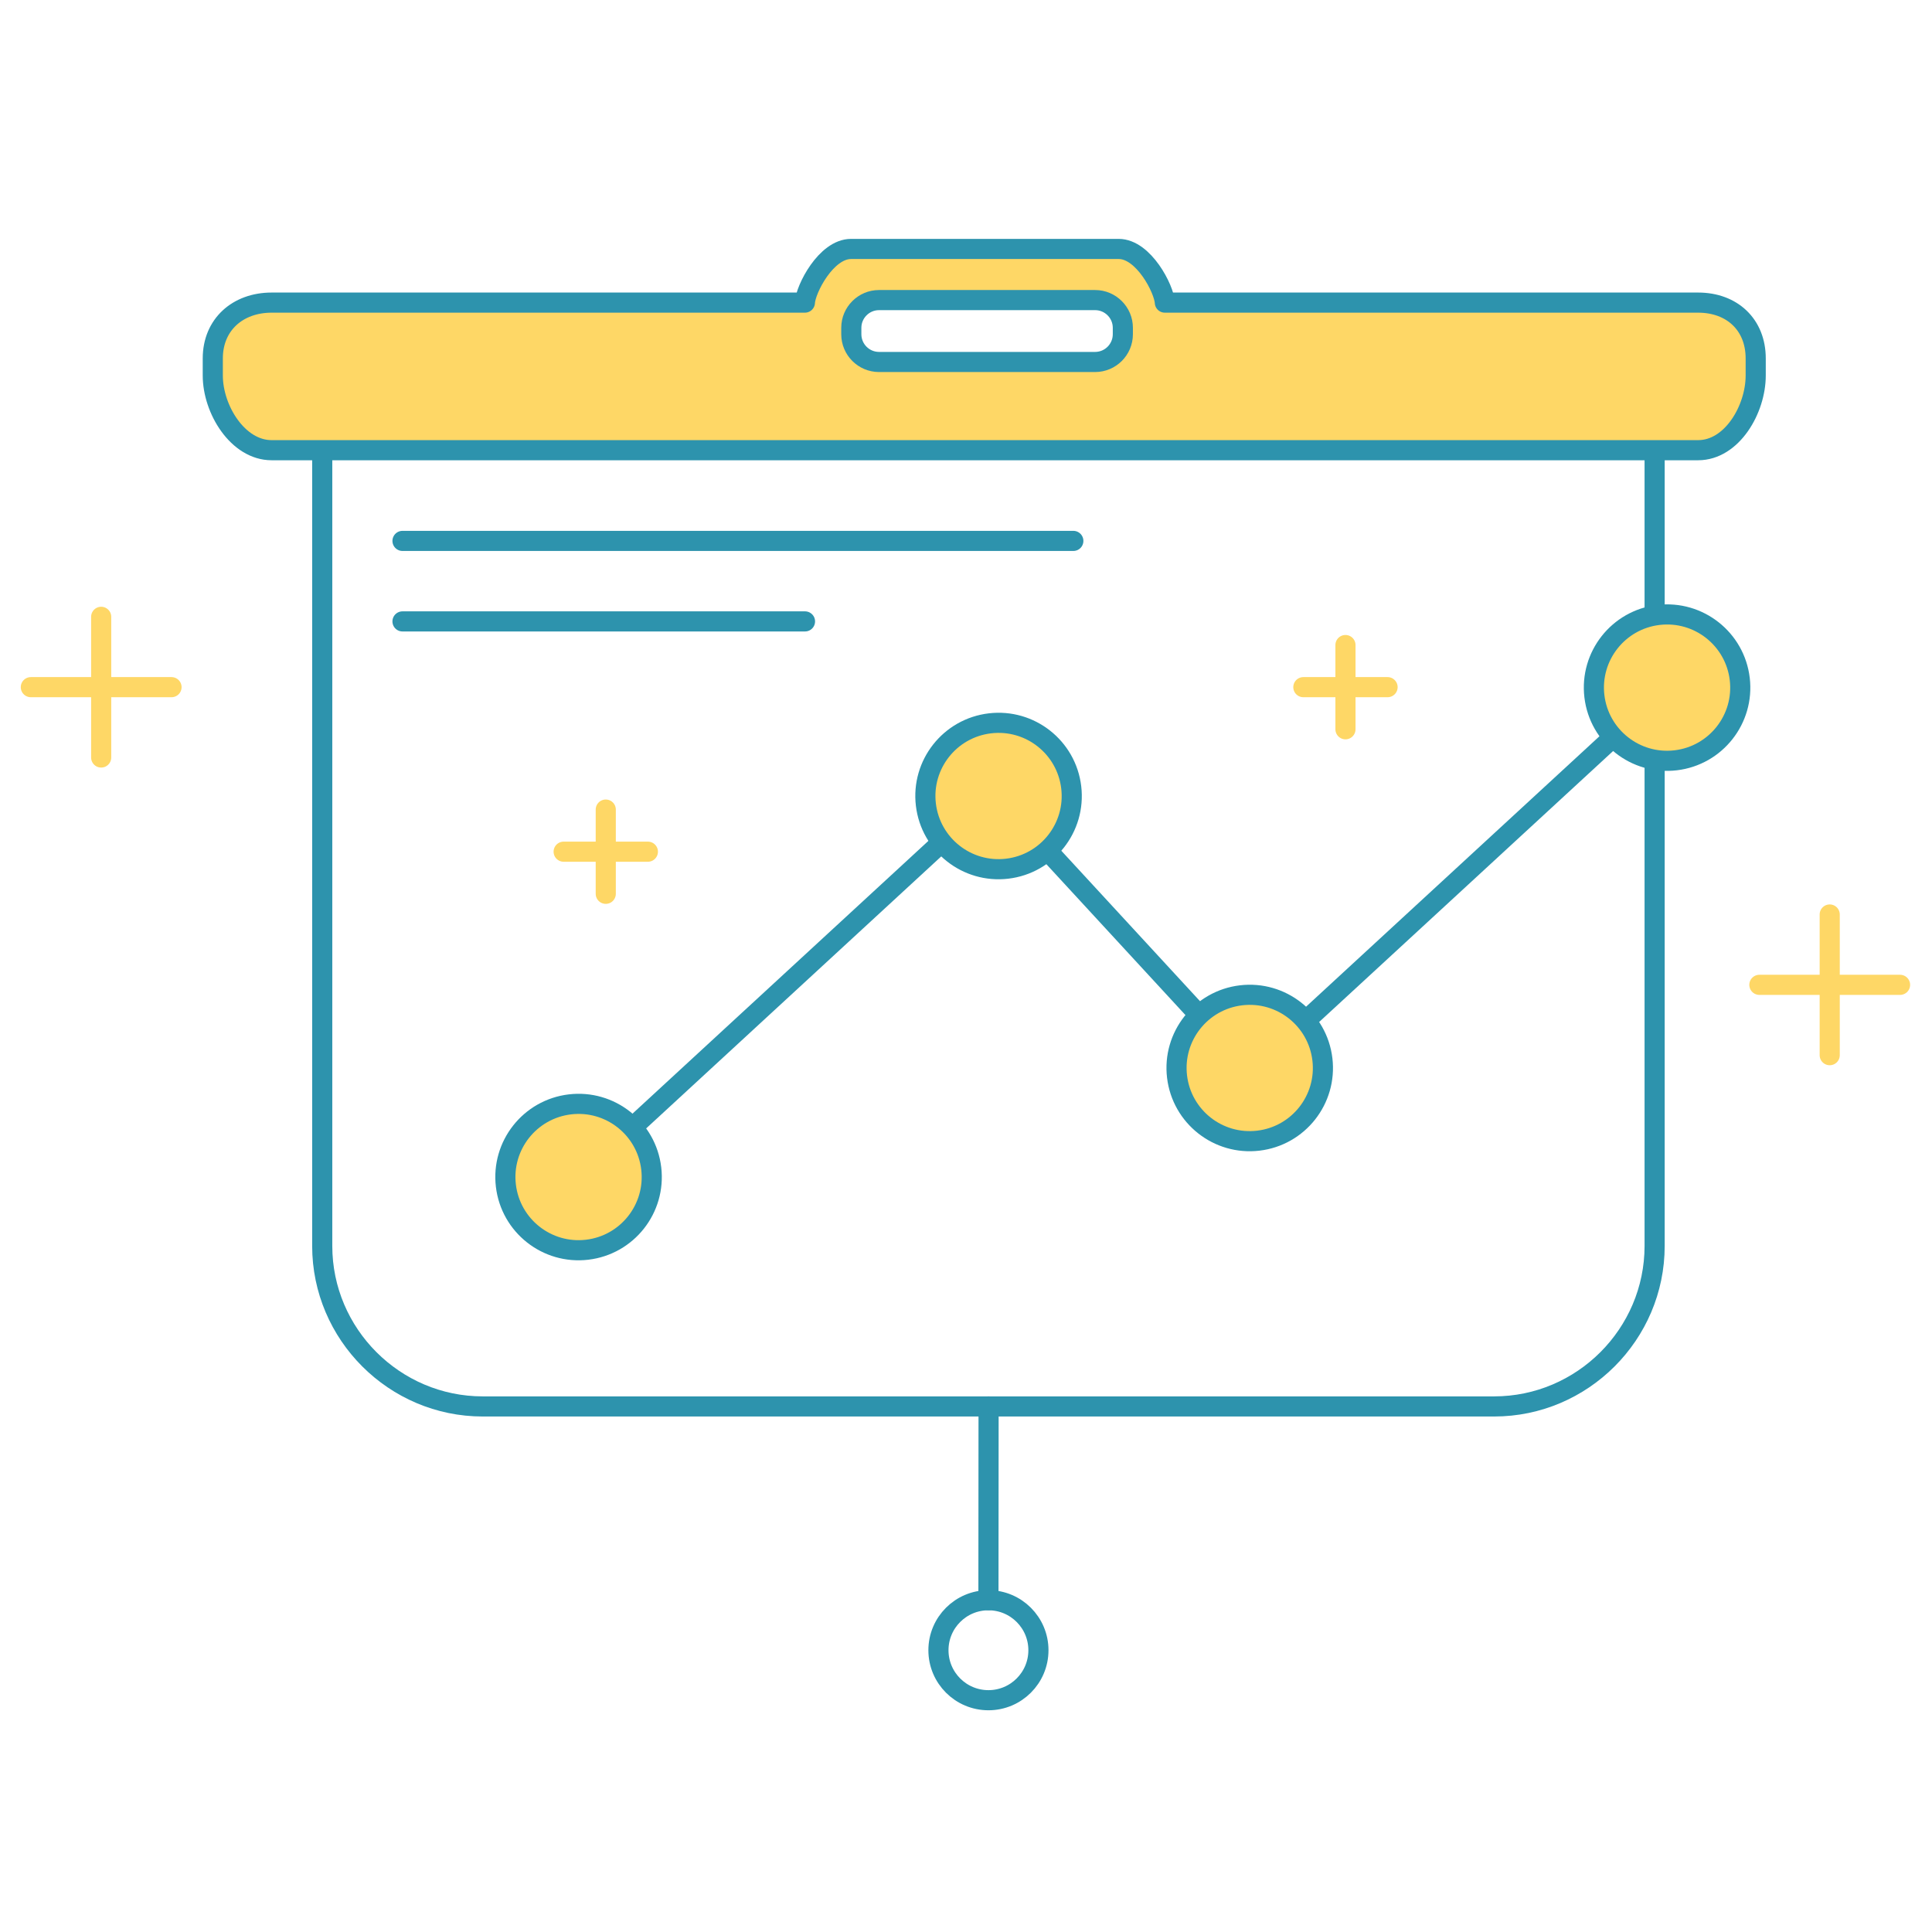
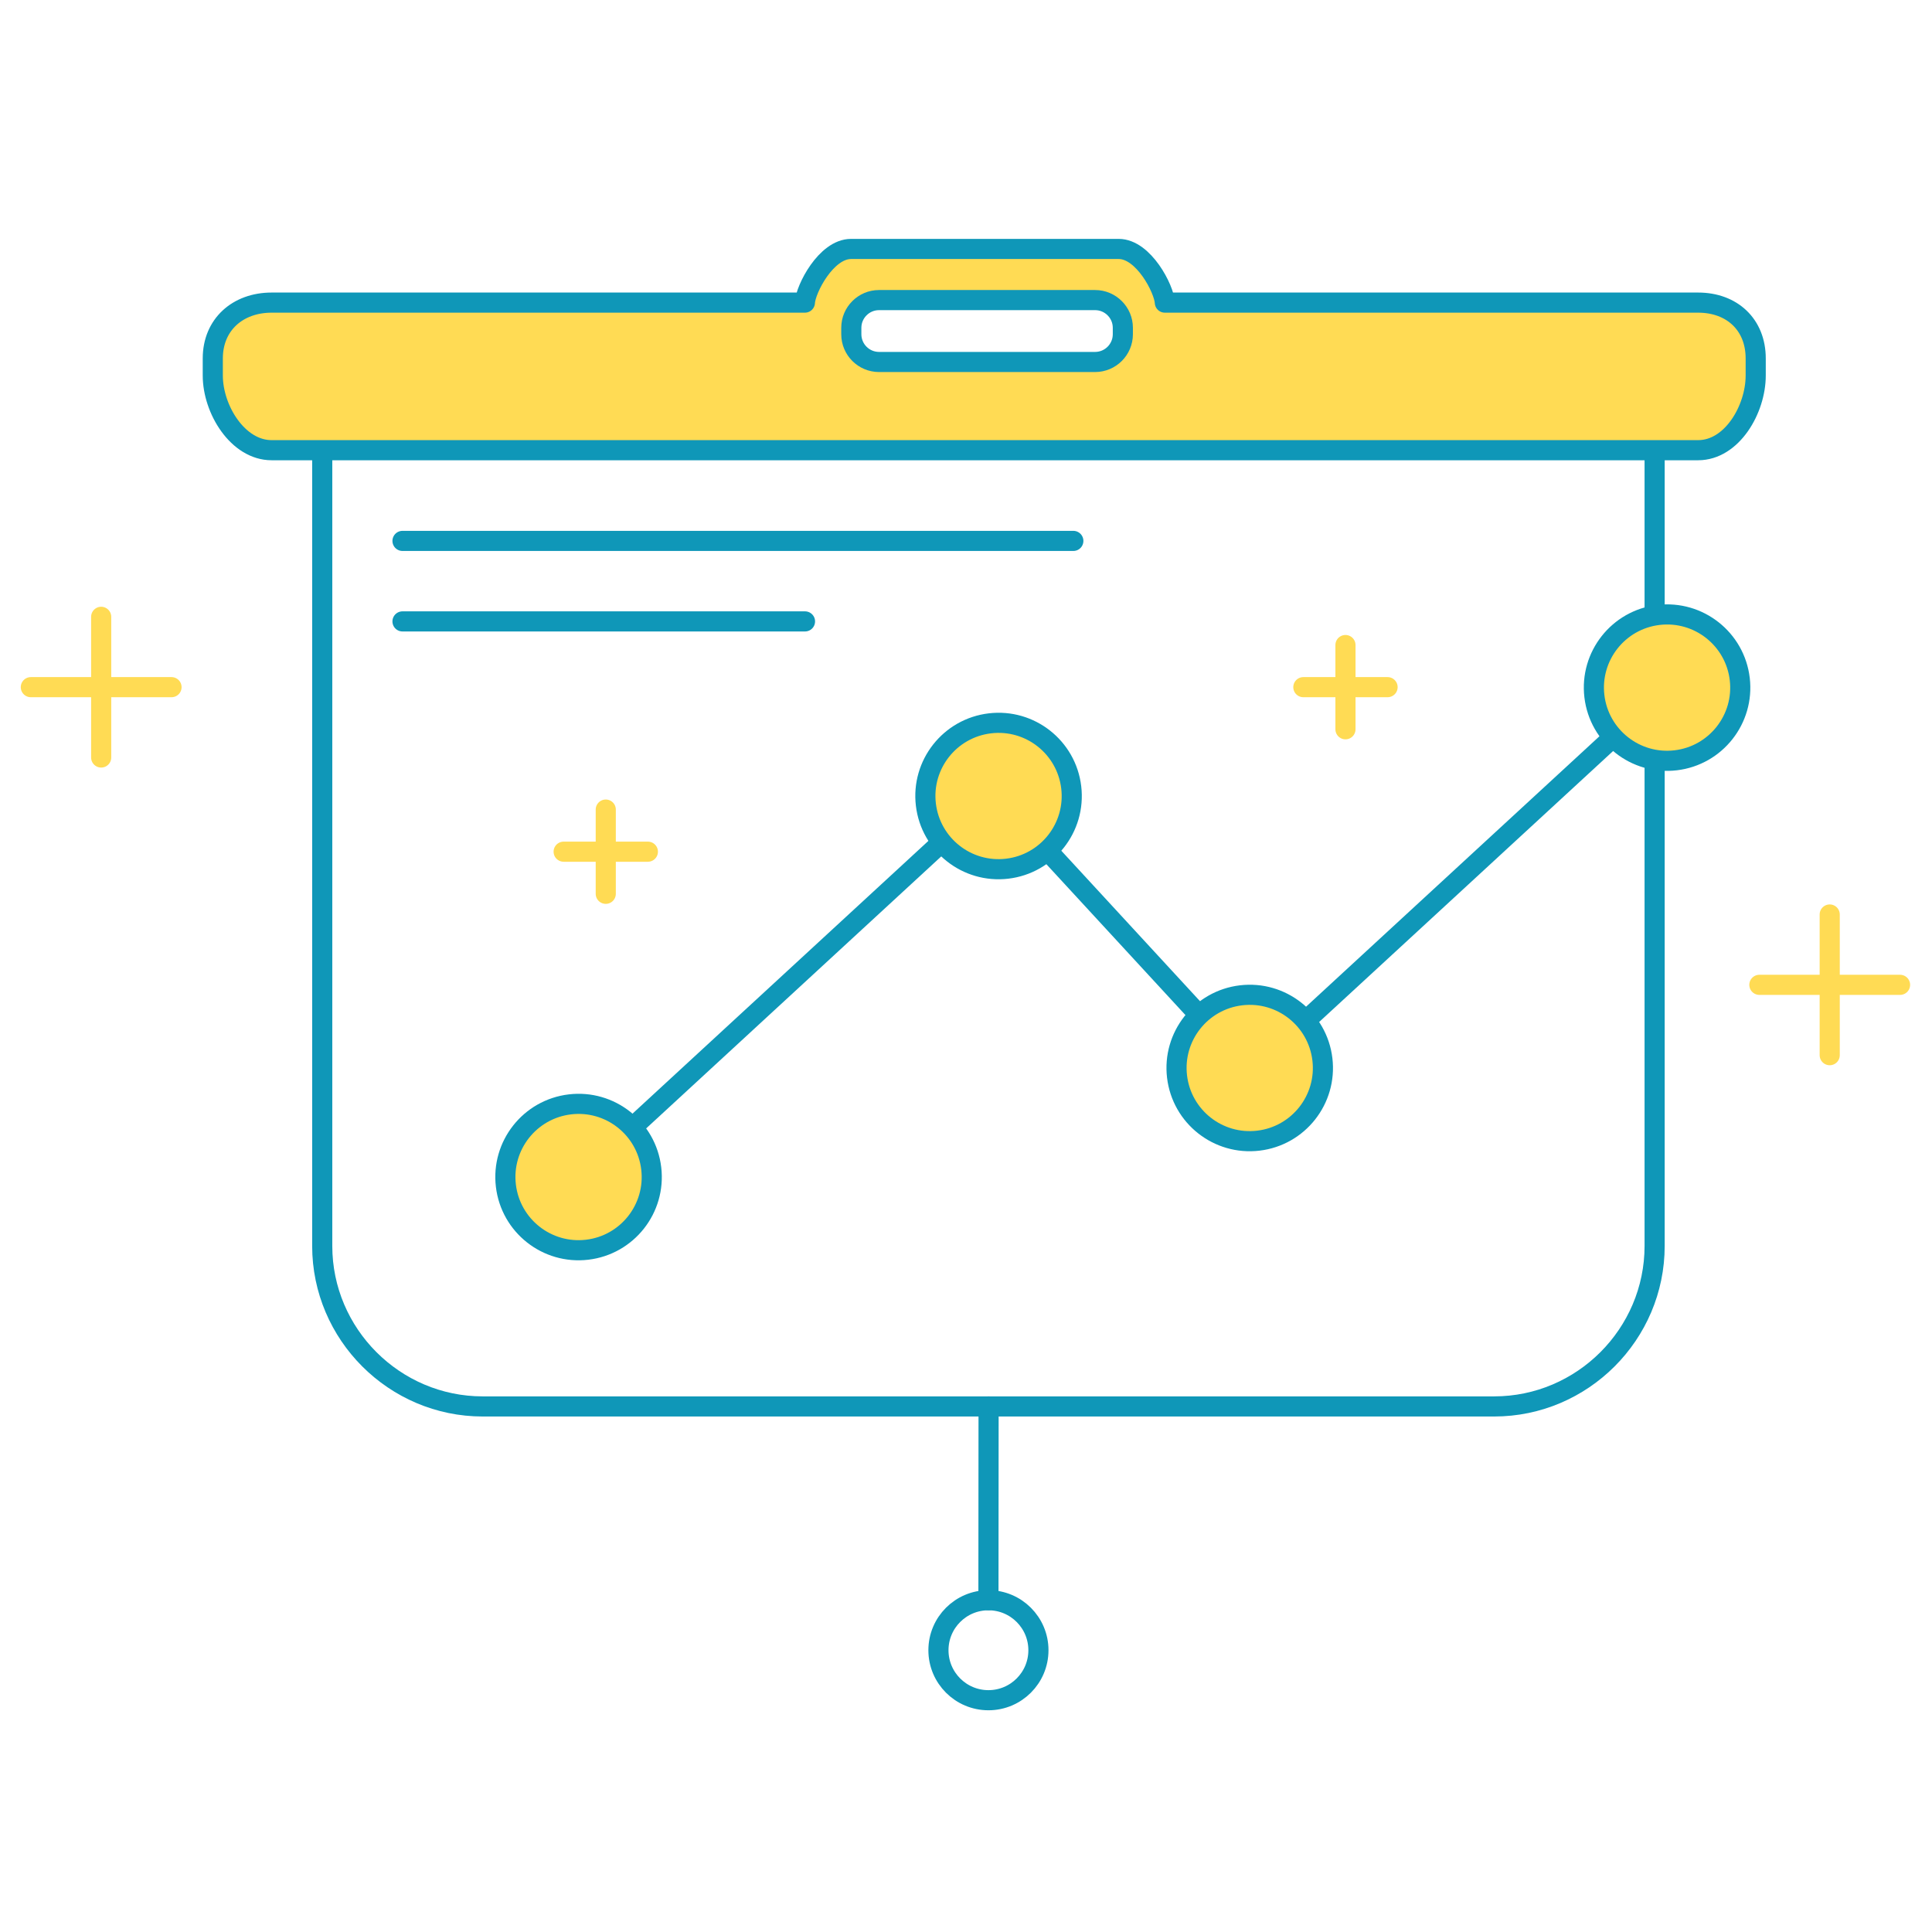
<svg xmlns="http://www.w3.org/2000/svg" viewBox="0 0 144 144" stroke-width="1.5">
-   <path d="M123.326 56.625v36.242c0 6.578-5.382 11.961-11.961 11.961H35.978c-6.578 0-11.961-5.382-11.961-11.961V34.093M123.326 34.093v11.779" fill="none" stroke="#2d93ad" stroke-linecap="round" stroke-linejoin="round" stroke-miterlimit="10" />
-   <path d="M126.57 23.055H86.821c-.051-1-1.575-4-3.44-4H63.432c-1.865 0-3.389 3-3.44 4H20.243c-2.521 0-4.883 1.002-4.883 3.452v1.239c0 2.45 2.362 5.309 4.883 5.309H126.57c2.521 0 3.79-2.86 3.79-5.309v-1.239c0-2.45-1.269-3.452-3.79-3.452zm-45.187 4H65.759c-1.269 0-2.307-.731-2.307-2 0-1.269 1.038-2 2.307-2h15.623c1.269 0 2.307.731 2.307 2 .001 1.269-1.037 2-2.306 2z" fill="#fed766" />
-   <path d="M126.57 22.555H86.821c-.051-1-1.575-4-3.44-4H63.432c-1.865 0-3.389 3-3.44 4H20.243c-2.521 0-4.383 1.639-4.383 4.16v1.275c0 2.521 1.862 5.565 4.383 5.565H126.57c2.521 0 4.29-3.044 4.29-5.565v-1.275c0-2.521-1.769-4.16-4.29-4.16z" fill="none" stroke="#2d93ad" stroke-linecap="round" stroke-linejoin="round" stroke-miterlimit="10" />
-   <path d="M81.627 26.98H65.514a2.068 2.068 0 01-2.062-2.062v-.489c0-1.134.928-2.062 2.062-2.062h16.113c1.134 0 2.063.928 2.063 2.062v.489a2.069 2.069 0 01-2.063 2.062z" fill="none" stroke="#2d93ad" stroke-linecap="round" stroke-linejoin="round" stroke-miterlimit="10" />
-   <g fill="none" stroke="#fed766" stroke-linecap="round" stroke-linejoin="round" stroke-miterlimit="7">
+   <path d="M123.326 56.625v36.242c0 6.578-5.382 11.961-11.961 11.961H35.978c-6.578 0-11.961-5.382-11.961-11.961V34.093M123.326 34.093v11.779" fill="none" stroke="#0f97b8" stroke-linecap="round" stroke-linejoin="round" stroke-miterlimit="10" />
+   <path d="M126.57 23.055H86.821c-.051-1-1.575-4-3.44-4H63.432c-1.865 0-3.389 3-3.44 4H20.243c-2.521 0-4.883 1.002-4.883 3.452v1.239c0 2.45 2.362 5.309 4.883 5.309H126.57c2.521 0 3.79-2.86 3.79-5.309v-1.239c0-2.45-1.269-3.452-3.79-3.452zm-45.187 4H65.759c-1.269 0-2.307-.731-2.307-2 0-1.269 1.038-2 2.307-2h15.623c1.269 0 2.307.731 2.307 2 .001 1.269-1.037 2-2.306 2z" fill="#ffdb54" />
+   <path d="M126.57 22.555H86.821c-.051-1-1.575-4-3.44-4H63.432c-1.865 0-3.389 3-3.44 4H20.243c-2.521 0-4.383 1.639-4.383 4.16v1.275c0 2.521 1.862 5.565 4.383 5.565H126.57c2.521 0 4.29-3.044 4.29-5.565v-1.275c0-2.521-1.769-4.16-4.29-4.16z" fill="none" stroke="#0f97b8" stroke-linecap="round" stroke-linejoin="round" stroke-miterlimit="10" />
+   <path d="M81.627 26.98H65.514a2.068 2.068 0 01-2.062-2.062v-.489c0-1.134.928-2.062 2.062-2.062h16.113c1.134 0 2.063.928 2.063 2.062v.489a2.069 2.069 0 01-2.063 2.062z" fill="none" stroke="#0f97b8" stroke-linecap="round" stroke-linejoin="round" stroke-miterlimit="10" />
+   <g fill="none" stroke="#ffdb54" stroke-linecap="round" stroke-linejoin="round" stroke-miterlimit="7">
    <path class="star" d="M7.541 45.974V56.46M2.298 51.217h10.486" />
  </g>
-   <g fill="none" stroke="#fed766" stroke-linecap="round" stroke-linejoin="round" stroke-miterlimit="8">
+   <g fill="none" stroke="#ffdb54" stroke-linecap="round" stroke-linejoin="round" stroke-miterlimit="8">
    <path class="star" d="M45.15 60.341v6.278M42.011 63.48h6.278" />
  </g>
-   <g fill="none" stroke="#fed766" stroke-linecap="round" stroke-linejoin="round" stroke-miterlimit="9">
+   <g fill="none" stroke="#ffdb54" stroke-linecap="round" stroke-linejoin="round" stroke-miterlimit="9">
    <path class="star" d="M100.283 48.078v6.278M103.422 51.217h-6.278" />
  </g>
-   <g fill="none" stroke="#fed766" stroke-linecap="round" stroke-linejoin="round" stroke-miterlimit="10">
+   <g fill="none" stroke="#ffdb54" stroke-linecap="round" stroke-linejoin="round" stroke-miterlimit="10">
    <path class="star" d="M136.376 68.161v10.486M141.619 73.404h-10.486" />
  </g>
-   <path fill="none" stroke="#2d93ad" stroke-linecap="round" stroke-linejoin="round" stroke-miterlimit="10" d="M73.683 104.828l-.011 14.444" />
-   <circle cx="73.672" cy="122.998" fill="none" r="3.726" stroke="#2d93ad" stroke-linecap="round" stroke-linejoin="round" stroke-miterlimit="10" />
-   <path fill="none" stroke="#2d93ad" stroke-linecap="round" stroke-linejoin="round" stroke-miterlimit="10" d="M97.318 76.079l22.926-21.133M78.069 63.392l11.307 12.266M47.134 84.033l23.063-21.26" />
+   <path fill="none" stroke="#0f97b8" stroke-linecap="round" stroke-linejoin="round" stroke-miterlimit="10" d="M73.683 104.828l-.011 14.444" />
+   <circle cx="73.672" cy="122.998" fill="none" r="3.726" stroke="#0f97b8" stroke-linecap="round" stroke-linejoin="round" stroke-miterlimit="10" />
+   <path fill="none" stroke="#0f97b8" stroke-linecap="round" stroke-linejoin="round" stroke-miterlimit="10" d="M97.318 76.079l22.926-21.133M78.069 63.392l11.307 12.266M47.134 84.033l23.063-21.26" />
  <g transform="rotate(-6.76 124.285 51.258)">
-     <circle cx="124.255" cy="51.248" fill="#fed766" r="5.455" />
-     <circle cx="124.255" cy="51.248" fill="none" stroke="#2d93ad" stroke-linecap="round" stroke-linejoin="round" stroke-miterlimit="10" r="5.455" />
+     <circle cx="124.255" cy="51.248" fill="#ffdb54" r="5.455" />
+     <circle cx="124.255" cy="51.248" fill="none" stroke="#0f97b8" stroke-linecap="round" stroke-linejoin="round" stroke-miterlimit="10" r="5.455" />
  </g>
  <g transform="rotate(-6.76 93.171 79.616)">
-     <circle cx="93.149" cy="79.599" fill="#fed766" r="5.455" />
-     <circle cx="93.149" cy="79.599" fill="none" stroke="#2d93ad" stroke-linecap="round" stroke-linejoin="round" stroke-miterlimit="10" r="5.455" />
+     <circle cx="93.149" cy="79.599" fill="#ffdb54" r="5.455" />
+     <circle cx="93.149" cy="79.599" fill="none" stroke="#0f97b8" stroke-linecap="round" stroke-linejoin="round" stroke-miterlimit="10" r="5.455" />
  </g>
  <g transform="rotate(-6.76 74.446 59.341)">
-     <circle cx="74.428" cy="59.328" fill="#fed766" r="5.455" />
-     <circle cx="74.428" cy="59.328" fill="none" stroke="#2d93ad" stroke-linecap="round" stroke-linejoin="round" stroke-miterlimit="10" r="5.455" />
+     <circle cx="74.428" cy="59.328" fill="#ffdb54" r="5.455" />
+     <circle cx="74.428" cy="59.328" fill="none" stroke="#0f97b8" stroke-linecap="round" stroke-linejoin="round" stroke-miterlimit="10" r="5.455" />
  </g>
  <g transform="rotate(-6.76 43.135 87.749)">
-     <circle cx="43.125" cy="87.729" fill="#fed766" r="5.455" />
-     <circle cx="43.125" cy="87.729" fill="none" stroke="#2d93ad" stroke-linecap="round" stroke-linejoin="round" stroke-miterlimit="10" r="5.455" />
+     <circle cx="43.125" cy="87.729" fill="#ffdb54" r="5.455" />
+     <circle cx="43.125" cy="87.729" fill="none" stroke="#0f97b8" stroke-linecap="round" stroke-linejoin="round" stroke-miterlimit="10" r="5.455" />
  </g>
-   <path fill="#none" d="M30 40.316h50H30M30 46.316h30H30z" stroke="#2d93ad" stroke-linecap="round" stroke-linejoin="round" stroke-miterlimit="10" />
+   <path fill="#none" d="M30 40.316h50H30M30 46.316h30H30z" stroke="#0f97b8" stroke-linecap="round" stroke-linejoin="round" stroke-miterlimit="10" />
</svg>
